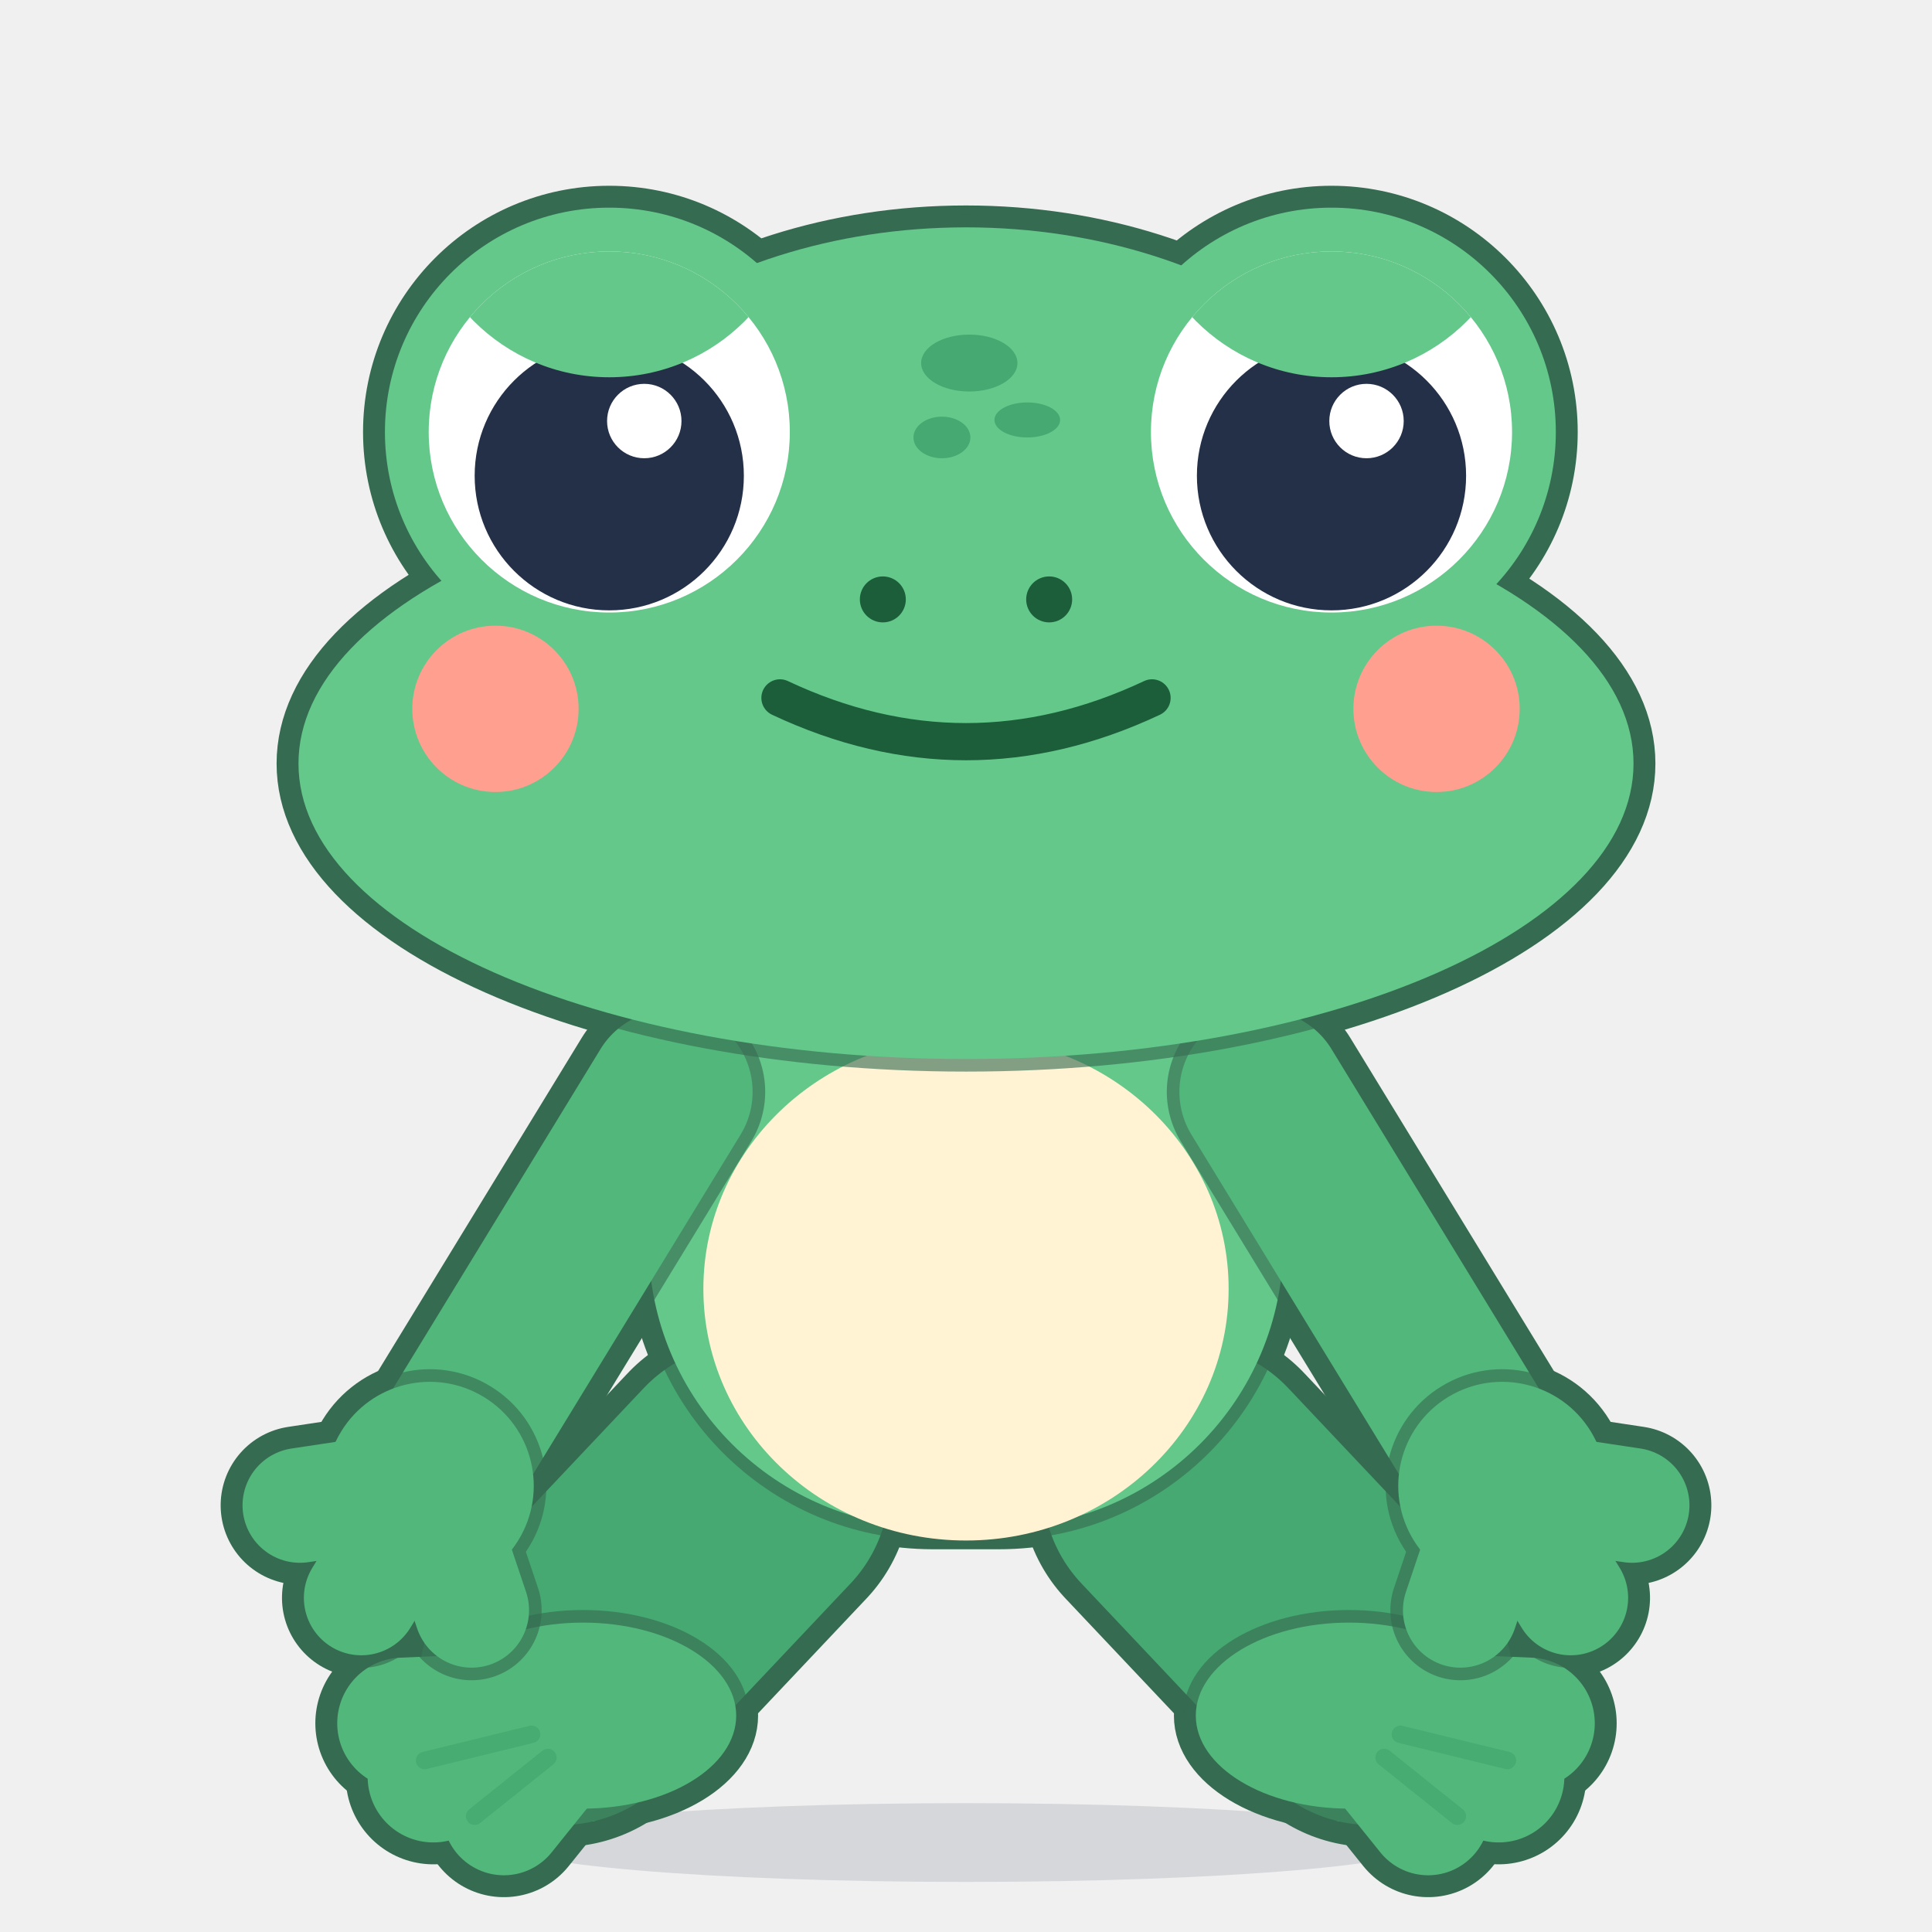
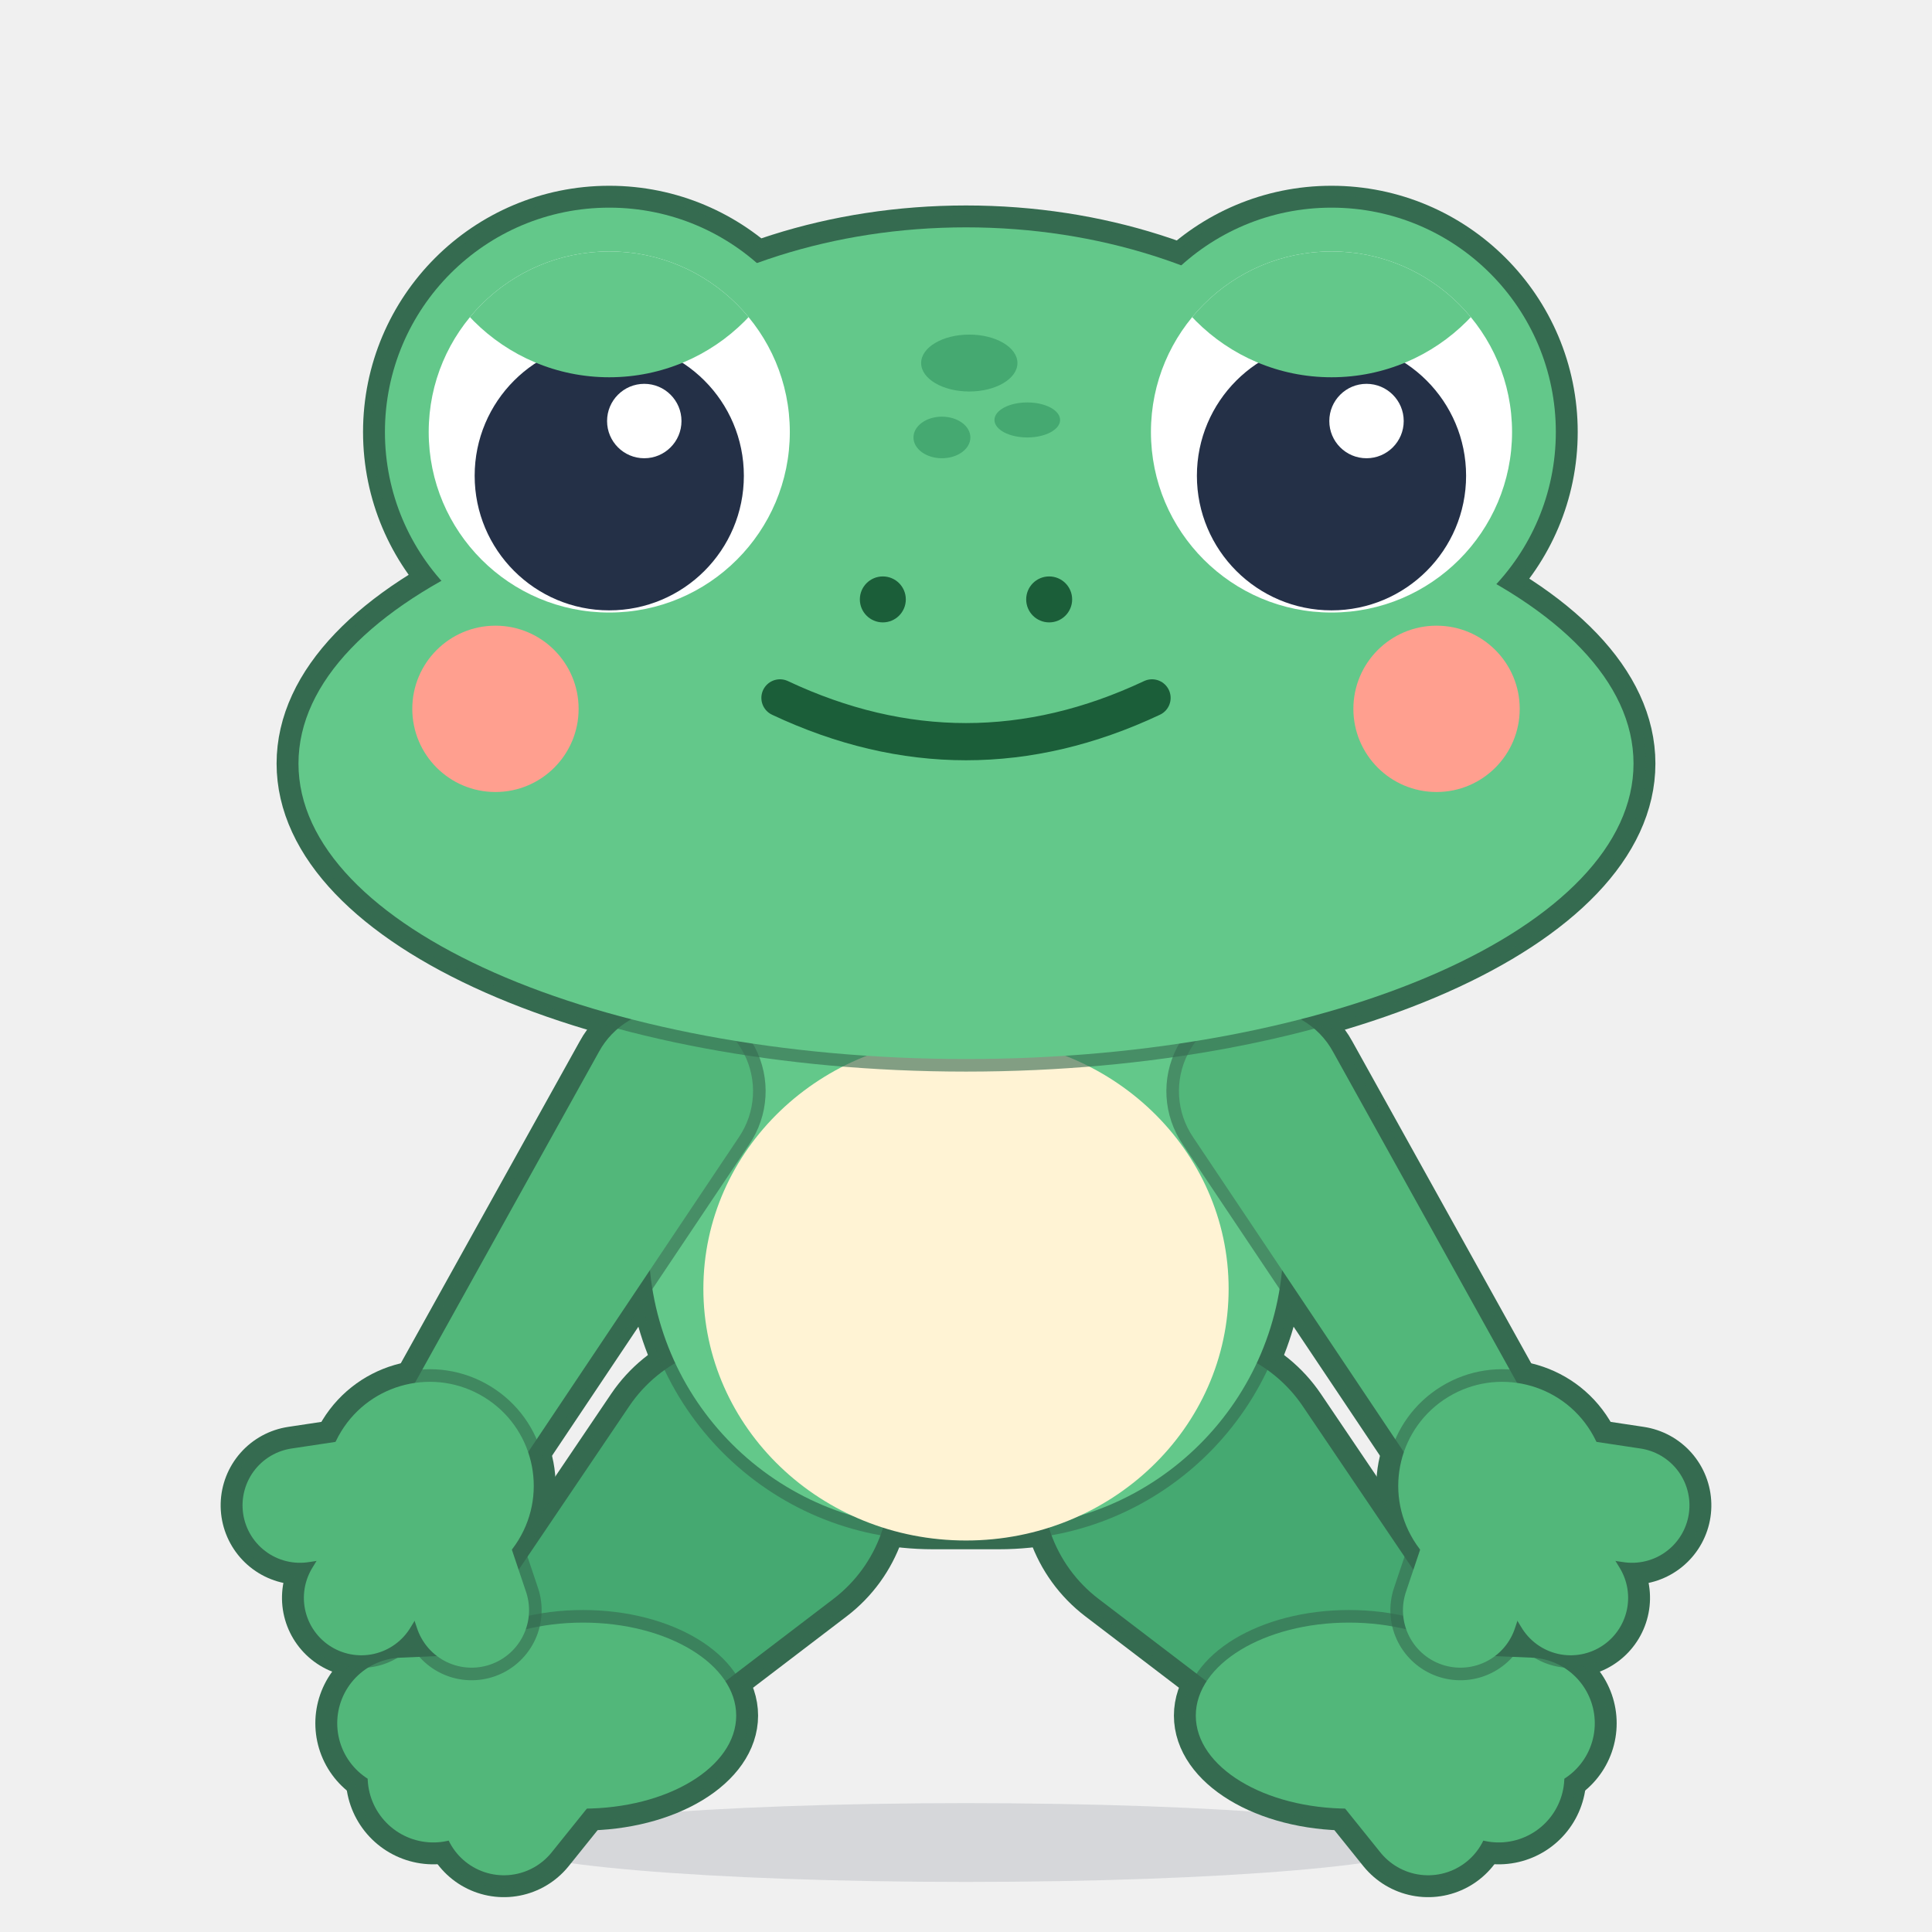
<svg xmlns="http://www.w3.org/2000/svg" viewBox="0 0 512 512" width="512" height="512">
  <g transform="translate(38.5 22.55) scale(2.9)">
    <g id="hop-root">
      <g id="shadow">
        <ellipse cx="75" cy="160.60" rx="42.4" ry="3.6" fill="#243047" opacity="0.132" />
      </g>
      <g id="hop-figure" transform="translate(0 6) translate(75 100) rotate(0) translate(-75 -100)">
        <g id="hop-silhouette" fill="#356B50" stroke="#356B50" stroke-linejoin="round" stroke-linecap="round">
          <g transform="translate(55 122) rotate(133.36)">
-             <path d="M 0 0 L 24.76 0" fill="none" stroke-width="30" />
+             <path d="M 2.1 -12.83 L 26.21 -8.88 A 9 9 0 0 1 26.21 8.88 L 2.1 12.83 A 13 13 0 1 1 2.1 -12.83 Z" stroke-width="4" />
            <g transform="translate(24.76 0) rotate(-133.36) translate(2 3)">
              <path d="M 14 0 C 14 4.69 7.73 8.5 0 8.5 C -7.73 8.5 -14 4.69 -14 0 C -14 -4.69 -7.73 -8.5 0 -8.5 C 7.73 -8.5 14 -4.69 14 0 Z" stroke-width="4" />
              <path d="M 0 0 L -16.46 0.7" fill="none" stroke-width="16" />
              <path d="M 0 0 L -13.68 5.59" fill="none" stroke-width="16" />
              <path d="M 0 0 L -7.23 8.99" fill="none" stroke-width="15.2" />
            </g>
          </g>
          <g transform="translate(95 122) rotate(46.64)">
-             <path d="M 0 0 L 24.76 0" fill="none" stroke-width="30" />
+             <path d="M 2.1 -12.83 L 26.21 -8.88 A 9 9 0 0 1 26.21 8.88 L 2.1 12.83 A 13 13 0 1 1 2.1 -12.83 Z" stroke-width="4" />
            <g transform="translate(24.76 0) rotate(-46.64) translate(-2 3)">
              <path d="M 14 0 C 14 4.69 7.73 8.5 0 8.5 C -7.73 8.5 -14 4.69 -14 0 C -14 -4.69 -7.73 -8.5 0 -8.5 C 7.73 -8.5 14 -4.69 14 0 Z" stroke-width="4" />
              <path d="M 0 0 L 16.46 0.7" fill="none" stroke-width="16" />
              <path d="M 0 0 L 13.68 5.59" fill="none" stroke-width="16" />
              <path d="M 0 0 L 7.23 8.99" fill="none" stroke-width="15.2" />
            </g>
          </g>
          <path d="M 46 59.2 H 104 V 99.8 A 26 26 0 0 1 78 125.8 H 72 A 26 26 0 0 1 46 99.8 Z" stroke-width="4" />
          <g transform="translate(48 86) rotate(121.43)">
-             <path d="M 0 0 L 42.19 0" fill="none" stroke-width="19" />
+             <path d="M 0.31 -7.49 L 42.43 -5.75 A 5.75 5.75 0 0 1 42.43 5.75 L 0.31 7.49 A 7.5 7.5 0 1 1 0.31 -7.49 Z" stroke-width="4" />
            <g transform="translate(42.19 0)">
              <path d="M 9.5 0 C 9.5 5.25 5.25 9.5 0 9.5 C -5.25 9.5 -9.5 5.25 -9.5 0 C -9.5 -5.25 -5.25 -9.5 0 -9.5 C 5.25 -9.5 9.5 -5.25 9.5 0 Z" stroke-width="4" />
              <path d="M 0 0 L 7.71 -9.19" fill="none" stroke-width="14.5" />
              <path d="M 0 0 L 12 0" fill="none" stroke-width="14.5" />
              <path d="M 0 0 L 7.71 9.19" fill="none" stroke-width="14.5" />
            </g>
          </g>
          <g transform="translate(102 86) rotate(58.57)">
-             <path d="M 0 0 L 42.19 0" fill="none" stroke-width="19" />
+             <path d="M 0.31 -7.49 L 42.43 -5.75 A 5.75 5.75 0 0 1 42.43 5.75 L 0.31 7.49 A 7.5 7.5 0 1 1 0.31 -7.49 Z" stroke-width="4" />
            <g transform="translate(42.19 0)">
              <path d="M 9.5 0 C 9.5 5.25 5.25 9.5 0 9.5 C -5.25 9.5 -9.5 5.25 -9.5 0 C -9.5 -5.25 -5.25 -9.5 0 -9.5 C 5.25 -9.5 9.5 -5.25 9.5 0 Z" stroke-width="4" />
              <path d="M 0 0 L 7.71 -9.19" fill="none" stroke-width="14.5" />
              <path d="M 0 0 L 12 0" fill="none" stroke-width="14.5" />
              <path d="M 0 0 L 7.71 9.19" fill="none" stroke-width="14.5" />
            </g>
          </g>
          <g transform="rotate(0 75 50)">
            <path d="M 119 40 C 119 58.23 99.3 73 75 73 C 50.7 73 31 58.23 31 40 C 31 21.77 50.7 7 75 7 C 99.3 7 119 21.77 119 40 Z M 136 56 C 136 70.91 108.69 83 75 83 C 41.31 83 14 70.91 14 56 C 14 41.09 41.31 29 75 29 C 108.69 29 136 41.09 136 56 Z M 62.9 25.7 C 62.9 37.02 53.72 46.2 42.4 46.2 C 31.08 46.2 21.9 37.02 21.9 25.7 C 21.9 14.38 31.08 5.2 42.4 5.2 C 53.72 5.2 62.9 14.38 62.9 25.7 Z M 128.9 25.7 C 128.9 37.02 119.72 46.2 108.4 46.2 C 97.08 46.2 87.9 37.02 87.9 25.7 C 87.9 14.38 97.08 5.2 108.4 5.2 C 119.72 5.2 128.9 14.38 128.9 25.7 Z" stroke-width="4" />
          </g>
        </g>
        <g id="left-leg" transform="translate(55 122) rotate(133.36)">
          <g fill="#356B50" stroke="#356B50" stroke-linejoin="round" stroke-linecap="round" opacity="0.62">
-             <path d="M 0 0 L 24.76 0" fill="none" stroke-width="28.3" />
+             <path d="M 2.1 -12.83 L 26.21 -8.88 A 9 9 0 0 1 26.21 8.88 L 2.1 12.83 A 13 13 0 1 1 2.1 -12.83 Z" stroke-width="2.3" />
          </g>
-           <line x1="0" y1="0" x2="24.76" y2="0" stroke="#45A971" stroke-width="26" stroke-linecap="round" />
+           <path d="M 2.1 -12.83 L 26.21 -8.88 A 9 9 0 0 1 26.21 8.88 L 2.1 12.83 A 13 13 0 1 1 2.1 -12.83 Z" fill="#45A971" />
          <g id="left-foot" transform="translate(24.76 0) rotate(-133.36) translate(2 3)">
            <g fill="#356B50" stroke="#356B50" stroke-linejoin="round" stroke-linecap="round" opacity="0.62">
              <path d="M 14 0 C 14 4.69 7.73 8.5 0 8.5 C -7.73 8.5 -14 4.69 -14 0 C -14 -4.69 -7.73 -8.5 0 -8.5 C 7.73 -8.5 14 -4.69 14 0 Z" stroke-width="2.3" />
              <path d="M 0 0 L -16.46 0.7" fill="none" stroke-width="14.3" />
              <path d="M 0 0 L -13.68 5.59" fill="none" stroke-width="14.3" />
              <path d="M 0 0 L -7.23 8.99" fill="none" stroke-width="13.5" />
            </g>
            <ellipse cx="0" cy="0" rx="14" ry="8.5" fill="#52B77A" />
            <line x1="0" y1="0" x2="-16.46" y2="0.7" stroke="#52B77A" stroke-width="12" stroke-linecap="round" />
            <line x1="0" y1="0" x2="-13.68" y2="5.59" stroke="#52B77A" stroke-width="12" stroke-linecap="round" />
            <line x1="0" y1="0" x2="-7.23" y2="8.99" stroke="#52B77A" stroke-width="11.2" stroke-linecap="round" />
-             <line x1="-4.7" y1="1.71" x2="-14.47" y2="4.1" stroke="#45A971" stroke-width="1.6" stroke-linecap="round" opacity="0.8" />
-             <line x1="-3.21" y1="3.83" x2="-9.9" y2="9.19" stroke="#45A971" stroke-width="1.6" stroke-linecap="round" opacity="0.8" />
          </g>
        </g>
        <g id="right-leg" transform="translate(95 122) rotate(46.64)">
          <g fill="#356B50" stroke="#356B50" stroke-linejoin="round" stroke-linecap="round" opacity="0.62">
-             <path d="M 0 0 L 24.76 0" fill="none" stroke-width="28.3" />
+             <path d="M 2.1 -12.83 L 26.21 -8.88 A 9 9 0 0 1 26.21 8.88 L 2.1 12.83 A 13 13 0 1 1 2.1 -12.83 Z" stroke-width="2.3" />
          </g>
-           <line x1="0" y1="0" x2="24.76" y2="0" stroke="#45A971" stroke-width="26" stroke-linecap="round" />
+           <path d="M 2.1 -12.83 L 26.21 -8.88 A 9 9 0 0 1 26.21 8.88 L 2.1 12.83 A 13 13 0 1 1 2.1 -12.83 Z" fill="#45A971" />
          <g id="right-foot" transform="translate(24.76 0) rotate(-46.64) translate(-2 3)">
            <g fill="#356B50" stroke="#356B50" stroke-linejoin="round" stroke-linecap="round" opacity="0.62">
              <path d="M 14 0 C 14 4.69 7.73 8.5 0 8.5 C -7.73 8.5 -14 4.69 -14 0 C -14 -4.69 -7.73 -8.5 0 -8.5 C 7.73 -8.5 14 -4.69 14 0 Z" stroke-width="2.3" />
              <path d="M 0 0 L 16.46 0.7" fill="none" stroke-width="14.3" />
              <path d="M 0 0 L 13.68 5.59" fill="none" stroke-width="14.3" />
              <path d="M 0 0 L 7.23 8.99" fill="none" stroke-width="13.5" />
            </g>
            <ellipse cx="0" cy="0" rx="14" ry="8.5" fill="#52B77A" />
            <line x1="0" y1="0" x2="16.46" y2="0.7" stroke="#52B77A" stroke-width="12" stroke-linecap="round" />
            <line x1="0" y1="0" x2="13.68" y2="5.59" stroke="#52B77A" stroke-width="12" stroke-linecap="round" />
            <line x1="0" y1="0" x2="7.23" y2="8.99" stroke="#52B77A" stroke-width="11.2" stroke-linecap="round" />
-             <line x1="4.7" y1="1.71" x2="14.47" y2="4.1" stroke="#45A971" stroke-width="1.6" stroke-linecap="round" opacity="0.8" />
-             <line x1="3.21" y1="3.83" x2="9.9" y2="9.19" stroke="#45A971" stroke-width="1.6" stroke-linecap="round" opacity="0.8" />
          </g>
        </g>
        <g id="body">
          <g fill="#356B50" stroke="#356B50" stroke-linejoin="round" stroke-linecap="round" opacity="0.62">
            <path d="M 46 59.2 H 104 V 99.8 A 26 26 0 0 1 78 125.8 H 72 A 26 26 0 0 1 46 99.8 Z" stroke-width="2.3" />
          </g>
          <path d="M 46 59.2 H 104 V 99.8 A 26 26 0 0 1 78 125.8 H 72 A 26 26 0 0 1 46 99.8 Z" fill="#63C88A" />
        </g>
        <g id="belly">
          <ellipse cx="75" cy="104" rx="24" ry="23" fill="#FFF3D4" />
        </g>
        <g id="left-arm" transform="translate(48 86) rotate(121.43)">
          <g fill="#356B50" stroke="#356B50" stroke-linejoin="round" stroke-linecap="round" opacity="0.62">
-             <path d="M 0 0 L 42.19 0" fill="none" stroke-width="17.3" />
+             <path d="M 0.31 -7.49 L 42.43 -5.75 A 5.75 5.75 0 0 1 42.43 5.75 L 0.31 7.49 A 7.5 7.5 0 1 1 0.31 -7.49 Z" stroke-width="2.3" />
          </g>
-           <line x1="0" y1="0" x2="42.19" y2="0" stroke="#52B77A" stroke-width="15" stroke-linecap="round" />
+           <path d="M 0.31 -7.49 L 42.43 -5.75 A 5.75 5.75 0 0 1 42.43 5.75 L 0.31 7.49 A 7.5 7.5 0 1 1 0.31 -7.49 Z" fill="#52B77A" />
          <g id="left-hand" transform="translate(42.19 0)">
            <g fill="#356B50" stroke="#356B50" stroke-linejoin="round" stroke-linecap="round" opacity="0.62">
              <path d="M 9.5 0 C 9.5 5.25 5.25 9.5 0 9.5 C -5.25 9.5 -9.5 5.25 -9.5 0 C -9.5 -5.25 -5.25 -9.5 0 -9.5 C 5.25 -9.5 9.5 -5.25 9.5 0 Z" stroke-width="2.3" />
              <path d="M 0 0 L 7.71 -9.19" fill="none" stroke-width="12.8" />
              <path d="M 0 0 L 12 0" fill="none" stroke-width="12.8" />
              <path d="M 0 0 L 7.71 9.19" fill="none" stroke-width="12.8" />
            </g>
            <circle cx="0" cy="0" r="9.5" fill="#52B77A" />
            <line x1="0" y1="0" x2="7.71" y2="-9.19" stroke="#52B77A" stroke-width="10.5" stroke-linecap="round" />
            <line x1="0" y1="0" x2="12" y2="0" stroke="#52B77A" stroke-width="10.5" stroke-linecap="round" />
            <line x1="0" y1="0" x2="7.71" y2="9.19" stroke="#52B77A" stroke-width="10.5" stroke-linecap="round" />
          </g>
        </g>
        <g id="right-arm" transform="translate(102 86) rotate(58.57)">
          <g fill="#356B50" stroke="#356B50" stroke-linejoin="round" stroke-linecap="round" opacity="0.62">
-             <path d="M 0 0 L 42.19 0" fill="none" stroke-width="17.3" />
+             <path d="M 0.31 -7.49 L 42.43 -5.75 A 5.75 5.75 0 0 1 42.43 5.75 L 0.31 7.49 A 7.5 7.5 0 1 1 0.31 -7.49 Z" stroke-width="2.3" />
          </g>
-           <line x1="0" y1="0" x2="42.19" y2="0" stroke="#52B77A" stroke-width="15" stroke-linecap="round" />
+           <path d="M 0.31 -7.49 L 42.43 -5.75 A 5.75 5.75 0 0 1 42.43 5.75 L 0.31 7.49 A 7.5 7.5 0 1 1 0.31 -7.49 Z" fill="#52B77A" />
          <g id="right-hand" transform="translate(42.19 0)">
            <g fill="#356B50" stroke="#356B50" stroke-linejoin="round" stroke-linecap="round" opacity="0.62">
              <path d="M 9.5 0 C 9.5 5.25 5.25 9.5 0 9.5 C -5.25 9.5 -9.5 5.25 -9.5 0 C -9.5 -5.25 -5.25 -9.5 0 -9.5 C 5.25 -9.5 9.5 -5.25 9.5 0 Z" stroke-width="2.3" />
              <path d="M 0 0 L 7.71 -9.19" fill="none" stroke-width="12.8" />
              <path d="M 0 0 L 12 0" fill="none" stroke-width="12.8" />
              <path d="M 0 0 L 7.71 9.19" fill="none" stroke-width="12.8" />
            </g>
            <circle cx="0" cy="0" r="9.5" fill="#52B77A" />
            <line x1="0" y1="0" x2="7.71" y2="-9.19" stroke="#52B77A" stroke-width="10.5" stroke-linecap="round" />
            <line x1="0" y1="0" x2="12" y2="0" stroke="#52B77A" stroke-width="10.5" stroke-linecap="round" />
            <line x1="0" y1="0" x2="7.71" y2="9.19" stroke="#52B77A" stroke-width="10.5" stroke-linecap="round" />
          </g>
        </g>
        <g id="head" transform="rotate(0 75 50)">
          <g fill="#356B50" stroke="#356B50" stroke-linejoin="round" stroke-linecap="round" opacity="0.62">
            <path d="M 119 40 C 119 58.23 99.3 73 75 73 C 50.7 73 31 58.23 31 40 C 31 21.77 50.7 7 75 7 C 99.3 7 119 21.77 119 40 Z M 136 56 C 136 70.91 108.69 83 75 83 C 41.31 83 14 70.91 14 56 C 14 41.09 41.31 29 75 29 C 108.69 29 136 41.09 136 56 Z M 62.9 25.7 C 62.9 37.02 53.72 46.2 42.4 46.2 C 31.08 46.2 21.9 37.02 21.9 25.7 C 21.9 14.38 31.08 5.2 42.4 5.2 C 53.72 5.2 62.9 14.38 62.9 25.7 Z M 128.9 25.7 C 128.9 37.02 119.72 46.2 108.4 46.2 C 97.08 46.2 87.9 37.02 87.9 25.7 C 87.9 14.38 97.08 5.2 108.4 5.2 C 119.72 5.2 128.9 14.38 128.9 25.7 Z" stroke-width="2.3" />
          </g>
          <ellipse cx="75" cy="40" rx="44" ry="33" fill="#63C88A" />
          <ellipse cx="75" cy="56" rx="61" ry="27" fill="#63C88A" />
          <circle cx="42.4" cy="25.7" r="20.5" fill="#63C88A" />
          <circle cx="108.4" cy="25.7" r="20.5" fill="#63C88A" />
          <g id="accent-details">
            <ellipse cx="75.3" cy="19.4" rx="4.4" ry="2.6" fill="#45A971" />
            <ellipse cx="72.8" cy="26.2" rx="2.6" ry="1.9" fill="#45A971" />
            <ellipse cx="80.6" cy="24.6" rx="3.0" ry="1.6" fill="#45A971" />
          </g>
          <g id="eyes-group">
            <g id="left-eye">
              <g>
                <clipPath id="eyeClip42">
                  <circle cx="42.4" cy="25.7" r="16.5" />
                </clipPath>
                <circle cx="42.4" cy="25.7" r="16.5" fill="#FFFFFF" />
                <g clip-path="url(#eyeClip42)">
                  <circle id="left-pupil" cx="42.4" cy="29.7" r="12.3" fill="#243047" />
                  <circle cx="45.6" cy="24.7" r="3.4" fill="#FFFFFF" />
                  <circle cx="42.4" cy="3.2" r="17.5" fill="#63C88A" />
                </g>
              </g>
            </g>
            <g id="right-eye">
              <g>
                <clipPath id="eyeClip108">
                  <circle cx="108.4" cy="25.7" r="16.5" />
                </clipPath>
                <circle cx="108.4" cy="25.7" r="16.5" fill="#FFFFFF" />
                <g clip-path="url(#eyeClip108)">
                  <circle id="right-pupil" cx="108.4" cy="29.7" r="12.3" fill="#243047" />
                  <circle cx="111.6" cy="24.7" r="3.4" fill="#FFFFFF" />
                  <circle cx="108.4" cy="3.2" r="17.5" fill="#63C88A" />
                </g>
              </g>
            </g>
          </g>
          <g id="cheeks">
            <circle cx="32" cy="51" r="7.6" fill="#FF9F8F" />
            <circle cx="118" cy="51" r="7.6" fill="#FF9F8F" />
          </g>
          <circle cx="67.4" cy="41" r="2.1" fill="#1B5E39" />
          <circle cx="82.6" cy="41" r="2.1" fill="#1B5E39" />
          <g id="mouth">
            <path d="M 58 50 Q 75 58 92 50" fill="none" stroke="#1B5E39" stroke-width="3.4" stroke-linecap="round" />
          </g>
        </g>
      </g>
    </g>
  </g>
</svg>
